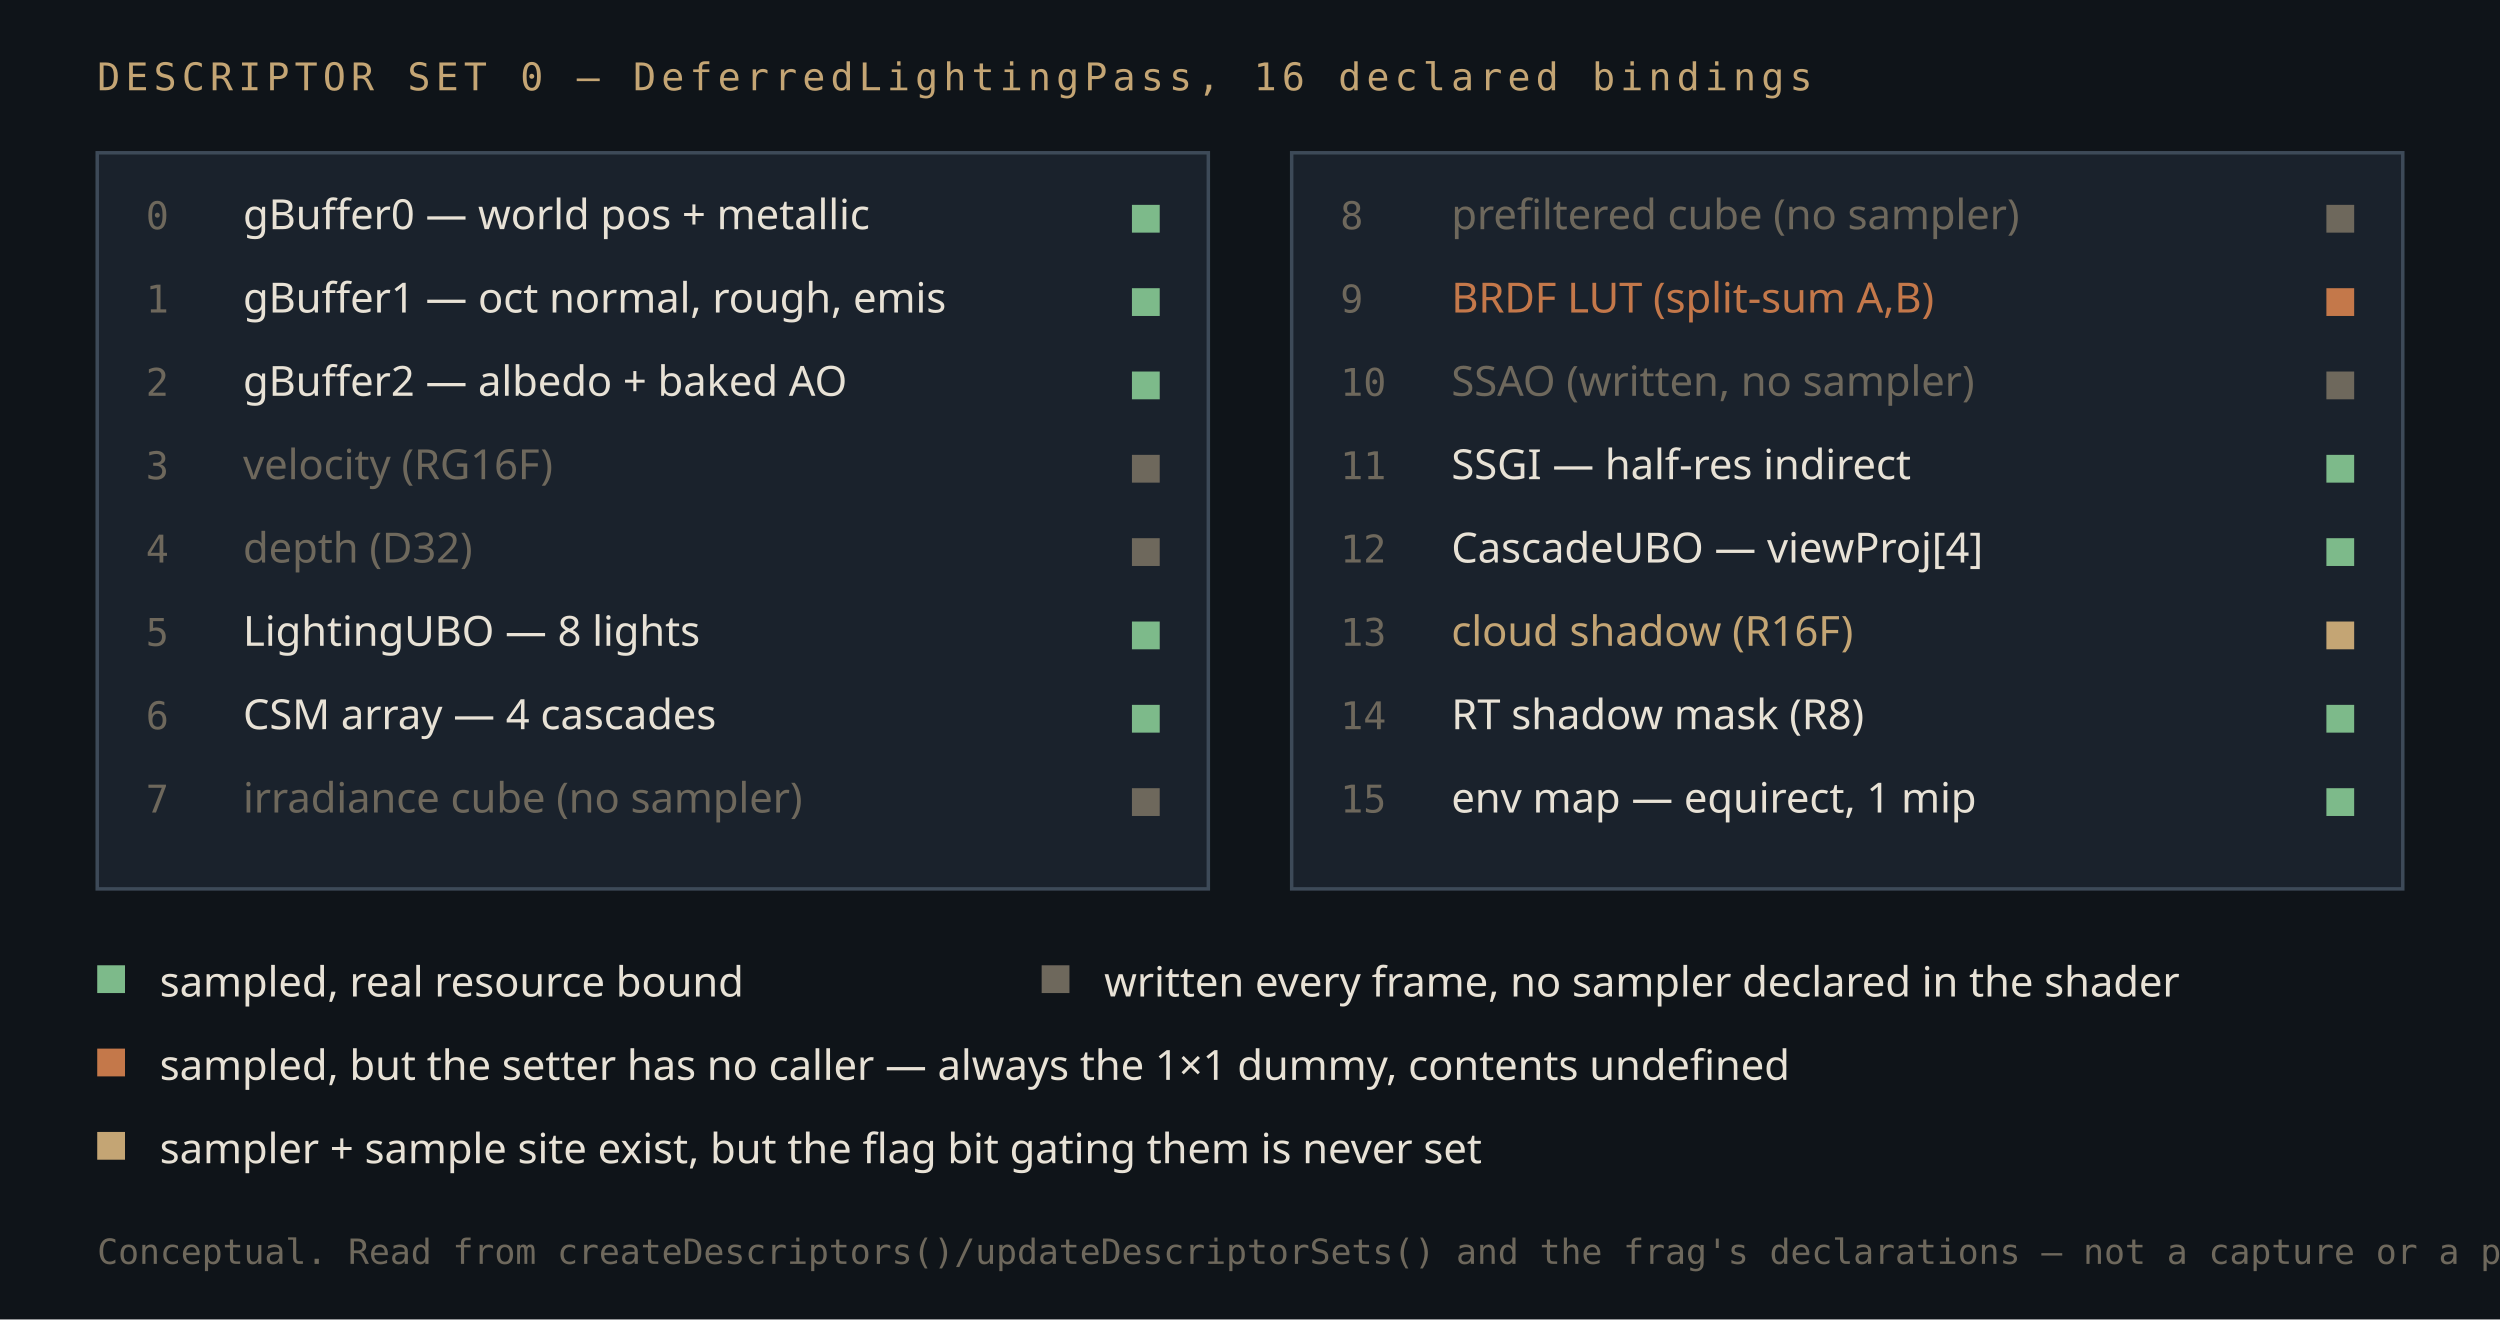
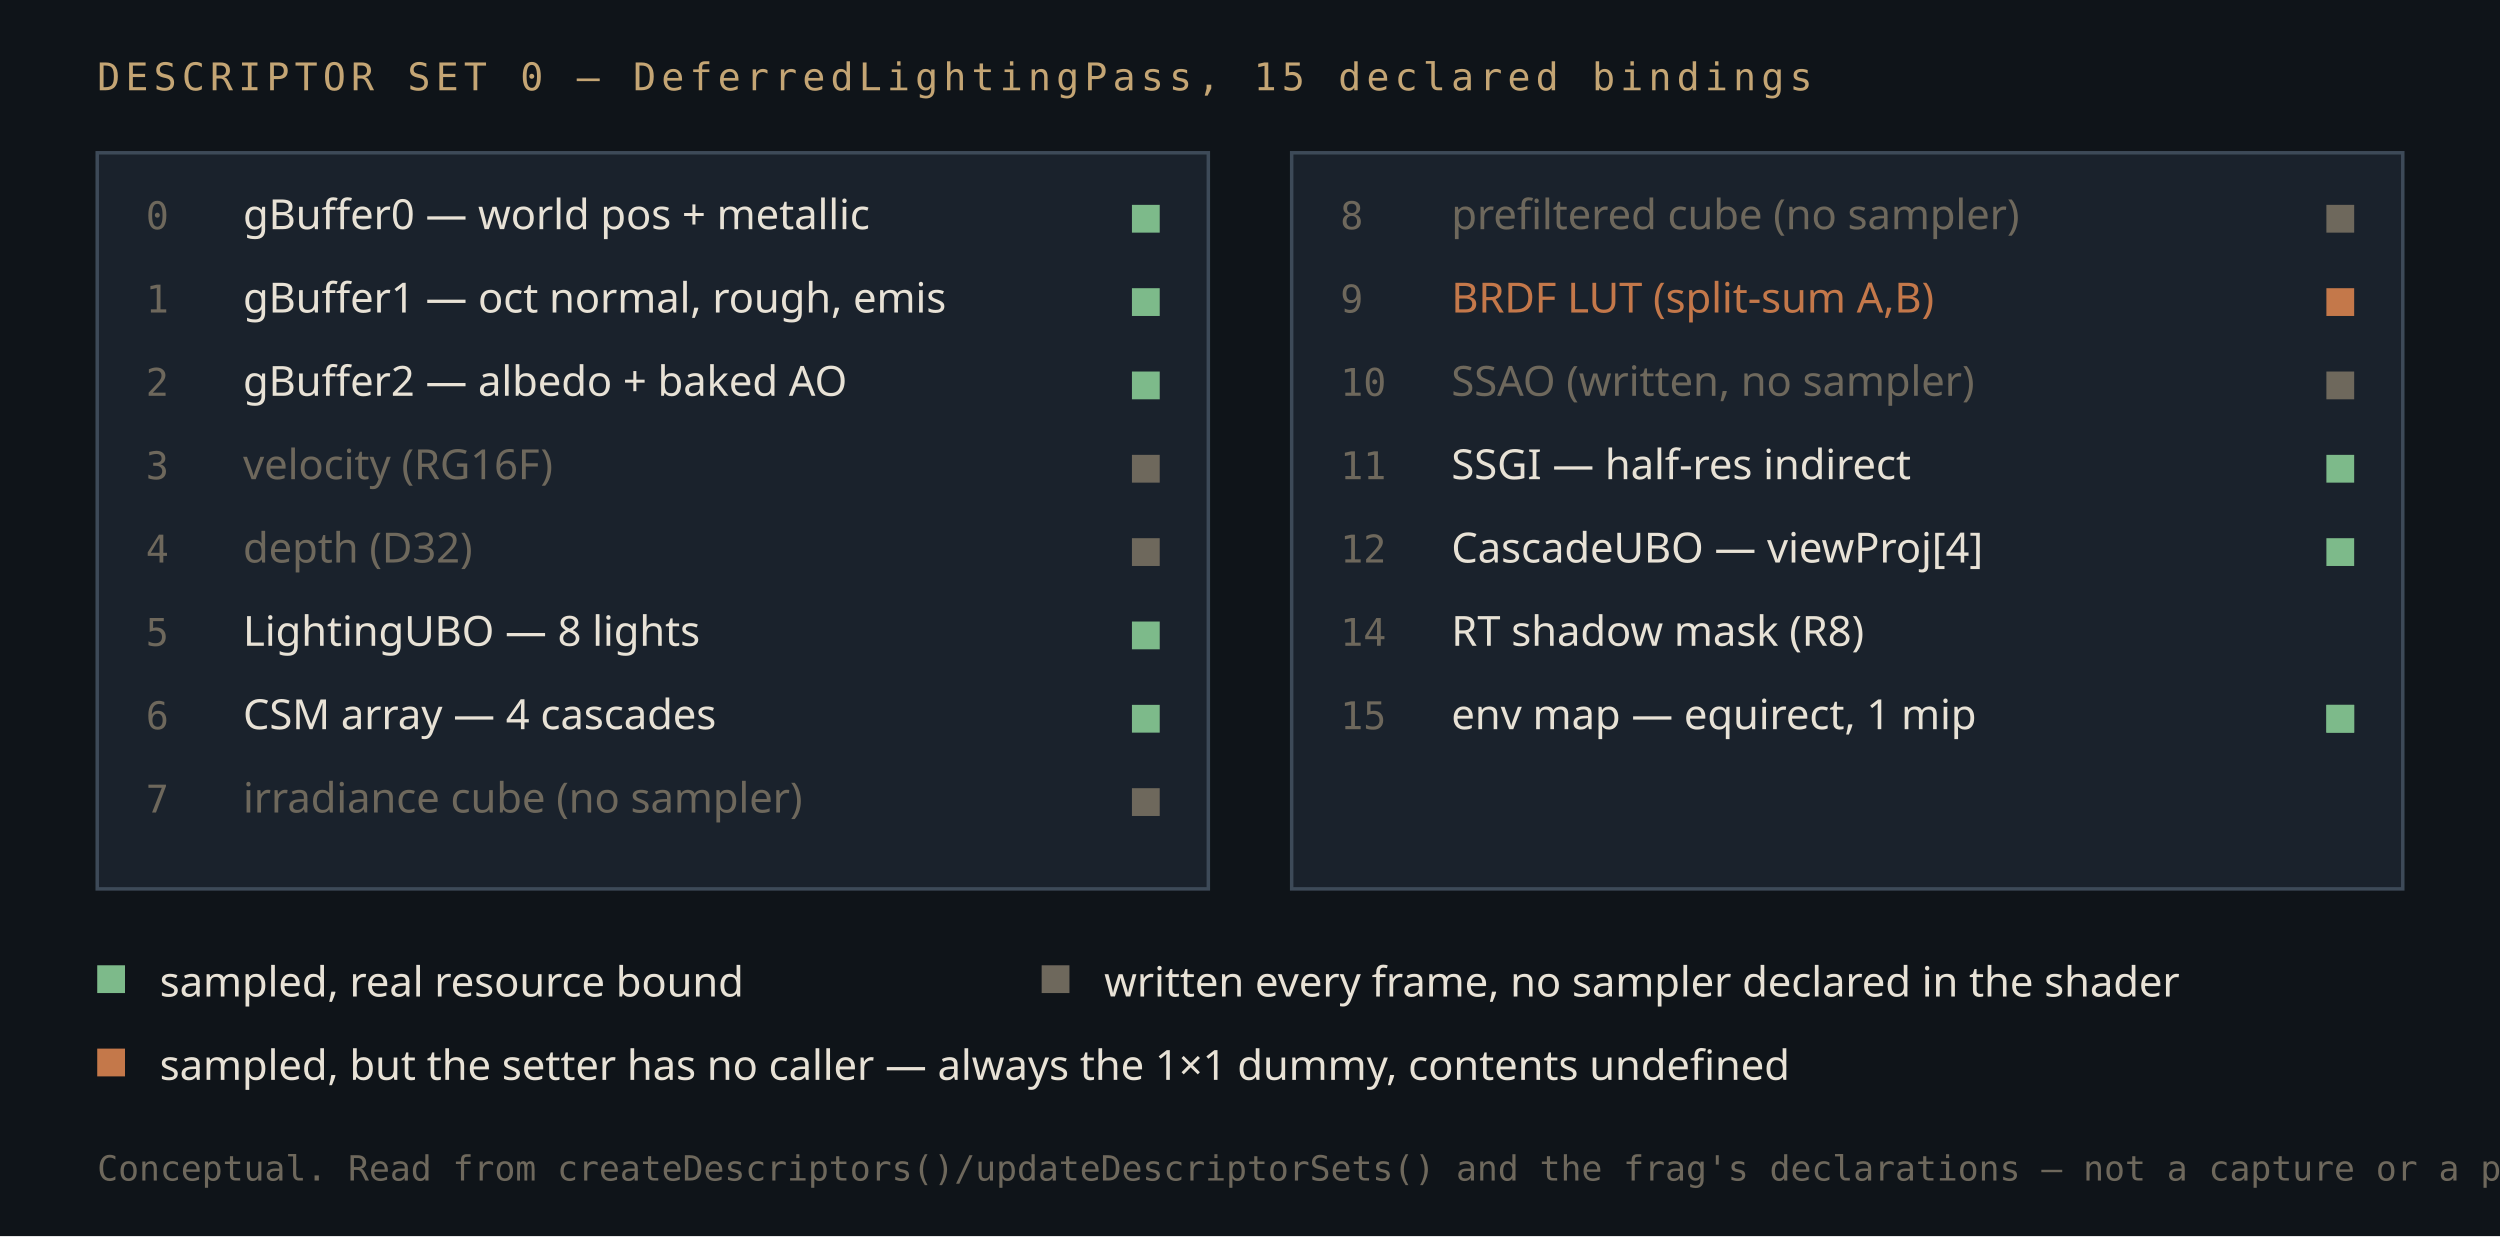
- <svg xmlns="http://www.w3.org/2000/svg" viewBox="0 0 720 380" class="unit-diagram" role="img" aria-label="Descriptor set 0 of the deferred lighting pass: sixteen declared bindings, sorted into four classes — sampled with a real resource, written every frame but with no sampler in the shader, sampled but always the one-by-one dummy image, and sampled only inside a branch whose flag bit is never set">
+ <svg xmlns="http://www.w3.org/2000/svg" viewBox="0 0 720 356" class="unit-diagram" role="img" aria-label="Descriptor set 0 of the deferred lighting pass: fifteen declared bindings at 0 to 12, 14 and 15, sorted into three classes — sampled with a real resource, written every frame but with no sampler in the shader, and sampled but always the one-by-one dummy image">
  <rect width="100%" height="100%" fill="#0f1419" />
-   <text x="28" y="26" fill="#c4a574" font-family="IBM Plex Mono,monospace" font-size="11" letter-spacing="1.5">DESCRIPTOR SET 0 — DeferredLightingPass, 16 declared bindings</text>
+   <text x="28" y="26" fill="#c4a574" font-family="IBM Plex Mono,monospace" font-size="11" letter-spacing="1.5">DESCRIPTOR SET 0 — DeferredLightingPass, 15 declared bindings</text>
  <rect x="28" y="44" width="320" height="212" fill="#1a222c" stroke="#3d4a58" stroke-width="1" />
  <rect x="372" y="44" width="320" height="212" fill="#1a222c" stroke="#3d4a58" stroke-width="1" />
  <g font-family="IBM Plex Mono,monospace" font-size="11">
    <text x="42" y="66" fill="#6e685c">0</text>
    <text x="70" y="66" fill="#e8e2d6" font-family="DM Sans,sans-serif" font-size="12">gBuffer0 — world pos + metallic</text>
    <rect x="326" y="59" width="8" height="8" fill="#7dba8a" />
    <text x="42" y="90" fill="#6e685c">1</text>
    <text x="70" y="90" fill="#e8e2d6" font-family="DM Sans,sans-serif" font-size="12">gBuffer1 — oct normal, rough, emis</text>
    <rect x="326" y="83" width="8" height="8" fill="#7dba8a" />
    <text x="42" y="114" fill="#6e685c">2</text>
    <text x="70" y="114" fill="#e8e2d6" font-family="DM Sans,sans-serif" font-size="12">gBuffer2 — albedo + baked AO</text>
    <rect x="326" y="107" width="8" height="8" fill="#7dba8a" />
    <text x="42" y="138" fill="#6e685c">3</text>
    <text x="70" y="138" fill="#6e685c" font-family="DM Sans,sans-serif" font-size="12">velocity (RG16F)</text>
    <rect x="326" y="131" width="8" height="8" fill="#6e685c" />
    <text x="42" y="162" fill="#6e685c">4</text>
    <text x="70" y="162" fill="#6e685c" font-family="DM Sans,sans-serif" font-size="12">depth (D32)</text>
    <rect x="326" y="155" width="8" height="8" fill="#6e685c" />
    <text x="42" y="186" fill="#6e685c">5</text>
    <text x="70" y="186" fill="#e8e2d6" font-family="DM Sans,sans-serif" font-size="12">LightingUBO — 8 lights</text>
    <rect x="326" y="179" width="8" height="8" fill="#7dba8a" />
    <text x="42" y="210" fill="#6e685c">6</text>
    <text x="70" y="210" fill="#e8e2d6" font-family="DM Sans,sans-serif" font-size="12">CSM array — 4 cascades</text>
    <rect x="326" y="203" width="8" height="8" fill="#7dba8a" />
    <text x="42" y="234" fill="#6e685c">7</text>
    <text x="70" y="234" fill="#6e685c" font-family="DM Sans,sans-serif" font-size="12">irradiance cube (no sampler)</text>
    <rect x="326" y="227" width="8" height="8" fill="#6e685c" />
  </g>
  <g font-family="IBM Plex Mono,monospace" font-size="11">
    <text x="386" y="66" fill="#6e685c">8</text>
    <text x="418" y="66" fill="#6e685c" font-family="DM Sans,sans-serif" font-size="12">prefiltered cube (no sampler)</text>
    <rect x="670" y="59" width="8" height="8" fill="#6e685c" />
    <text x="386" y="90" fill="#6e685c">9</text>
    <text x="418" y="90" fill="#c4784a" font-family="DM Sans,sans-serif" font-size="12">BRDF LUT (split-sum A,B)</text>
    <rect x="670" y="83" width="8" height="8" fill="#c4784a" />
    <text x="386" y="114" fill="#6e685c">10</text>
    <text x="418" y="114" fill="#6e685c" font-family="DM Sans,sans-serif" font-size="12">SSAO (written, no sampler)</text>
    <rect x="670" y="107" width="8" height="8" fill="#6e685c" />
    <text x="386" y="138" fill="#6e685c">11</text>
    <text x="418" y="138" fill="#e8e2d6" font-family="DM Sans,sans-serif" font-size="12">SSGI — half-res indirect</text>
    <rect x="670" y="131" width="8" height="8" fill="#7dba8a" />
    <text x="386" y="162" fill="#6e685c">12</text>
    <text x="418" y="162" fill="#e8e2d6" font-family="DM Sans,sans-serif" font-size="12">CascadeUBO — viewProj[4]</text>
    <rect x="670" y="155" width="8" height="8" fill="#7dba8a" />
-     <text x="386" y="186" fill="#6e685c">13</text>
-     <text x="418" y="186" fill="#c4a574" font-family="DM Sans,sans-serif" font-size="12">cloud shadow (R16F)</text>
-     <rect x="670" y="179" width="8" height="8" fill="#c4a574" />
-     <text x="386" y="210" fill="#6e685c">14</text>
-     <text x="418" y="210" fill="#e8e2d6" font-family="DM Sans,sans-serif" font-size="12">RT shadow mask (R8)</text>
+     <text x="386" y="186" fill="#6e685c">14</text>
+     <text x="418" y="186" fill="#e8e2d6" font-family="DM Sans,sans-serif" font-size="12">RT shadow mask (R8)</text>
    <rect x="670" y="203" width="8" height="8" fill="#7dba8a" />
-     <text x="386" y="234" fill="#6e685c">15</text>
-     <text x="418" y="234" fill="#e8e2d6" font-family="DM Sans,sans-serif" font-size="12">env map — equirect, 1 mip</text>
-     <rect x="670" y="227" width="8" height="8" fill="#7dba8a" />
+     <text x="386" y="210" fill="#6e685c">15</text>
+     <text x="418" y="210" fill="#e8e2d6" font-family="DM Sans,sans-serif" font-size="12">env map — equirect, 1 mip</text>
+     <rect x="670" y="203" width="8" height="8" fill="#7dba8a" />
  </g>
  <g font-family="DM Sans,sans-serif" font-size="12">
    <rect x="28" y="278" width="8" height="8" fill="#7dba8a" />
    <text x="46" y="287" fill="#e8e2d6">sampled, real resource bound</text>
    <rect x="300" y="278" width="8" height="8" fill="#6e685c" />
    <text x="318" y="287" fill="#e8e2d6">written every frame, no sampler declared in the shader</text>
    <rect x="28" y="302" width="8" height="8" fill="#c4784a" />
    <text x="46" y="311" fill="#e8e2d6">sampled, but the setter has no caller — always the 1×1 dummy, contents undefined</text>
-     <rect x="28" y="326" width="8" height="8" fill="#c4a574" />
-     <text x="46" y="335" fill="#e8e2d6">sampler + sample site exist, but the flag bit gating them is never set</text>
  </g>
-   <text x="28" y="364" fill="#6e685c" font-family="IBM Plex Mono,monospace" font-size="10">Conceptual. Read from createDescriptors()/updateDescriptorSets() and the frag's declarations — not a capture or a profile.</text>
+   <text x="28" y="340" fill="#6e685c" font-family="IBM Plex Mono,monospace" font-size="10">Conceptual. Read from createDescriptors()/updateDescriptorSets() and the frag's declarations — not a capture or a profile.</text>
</svg>
